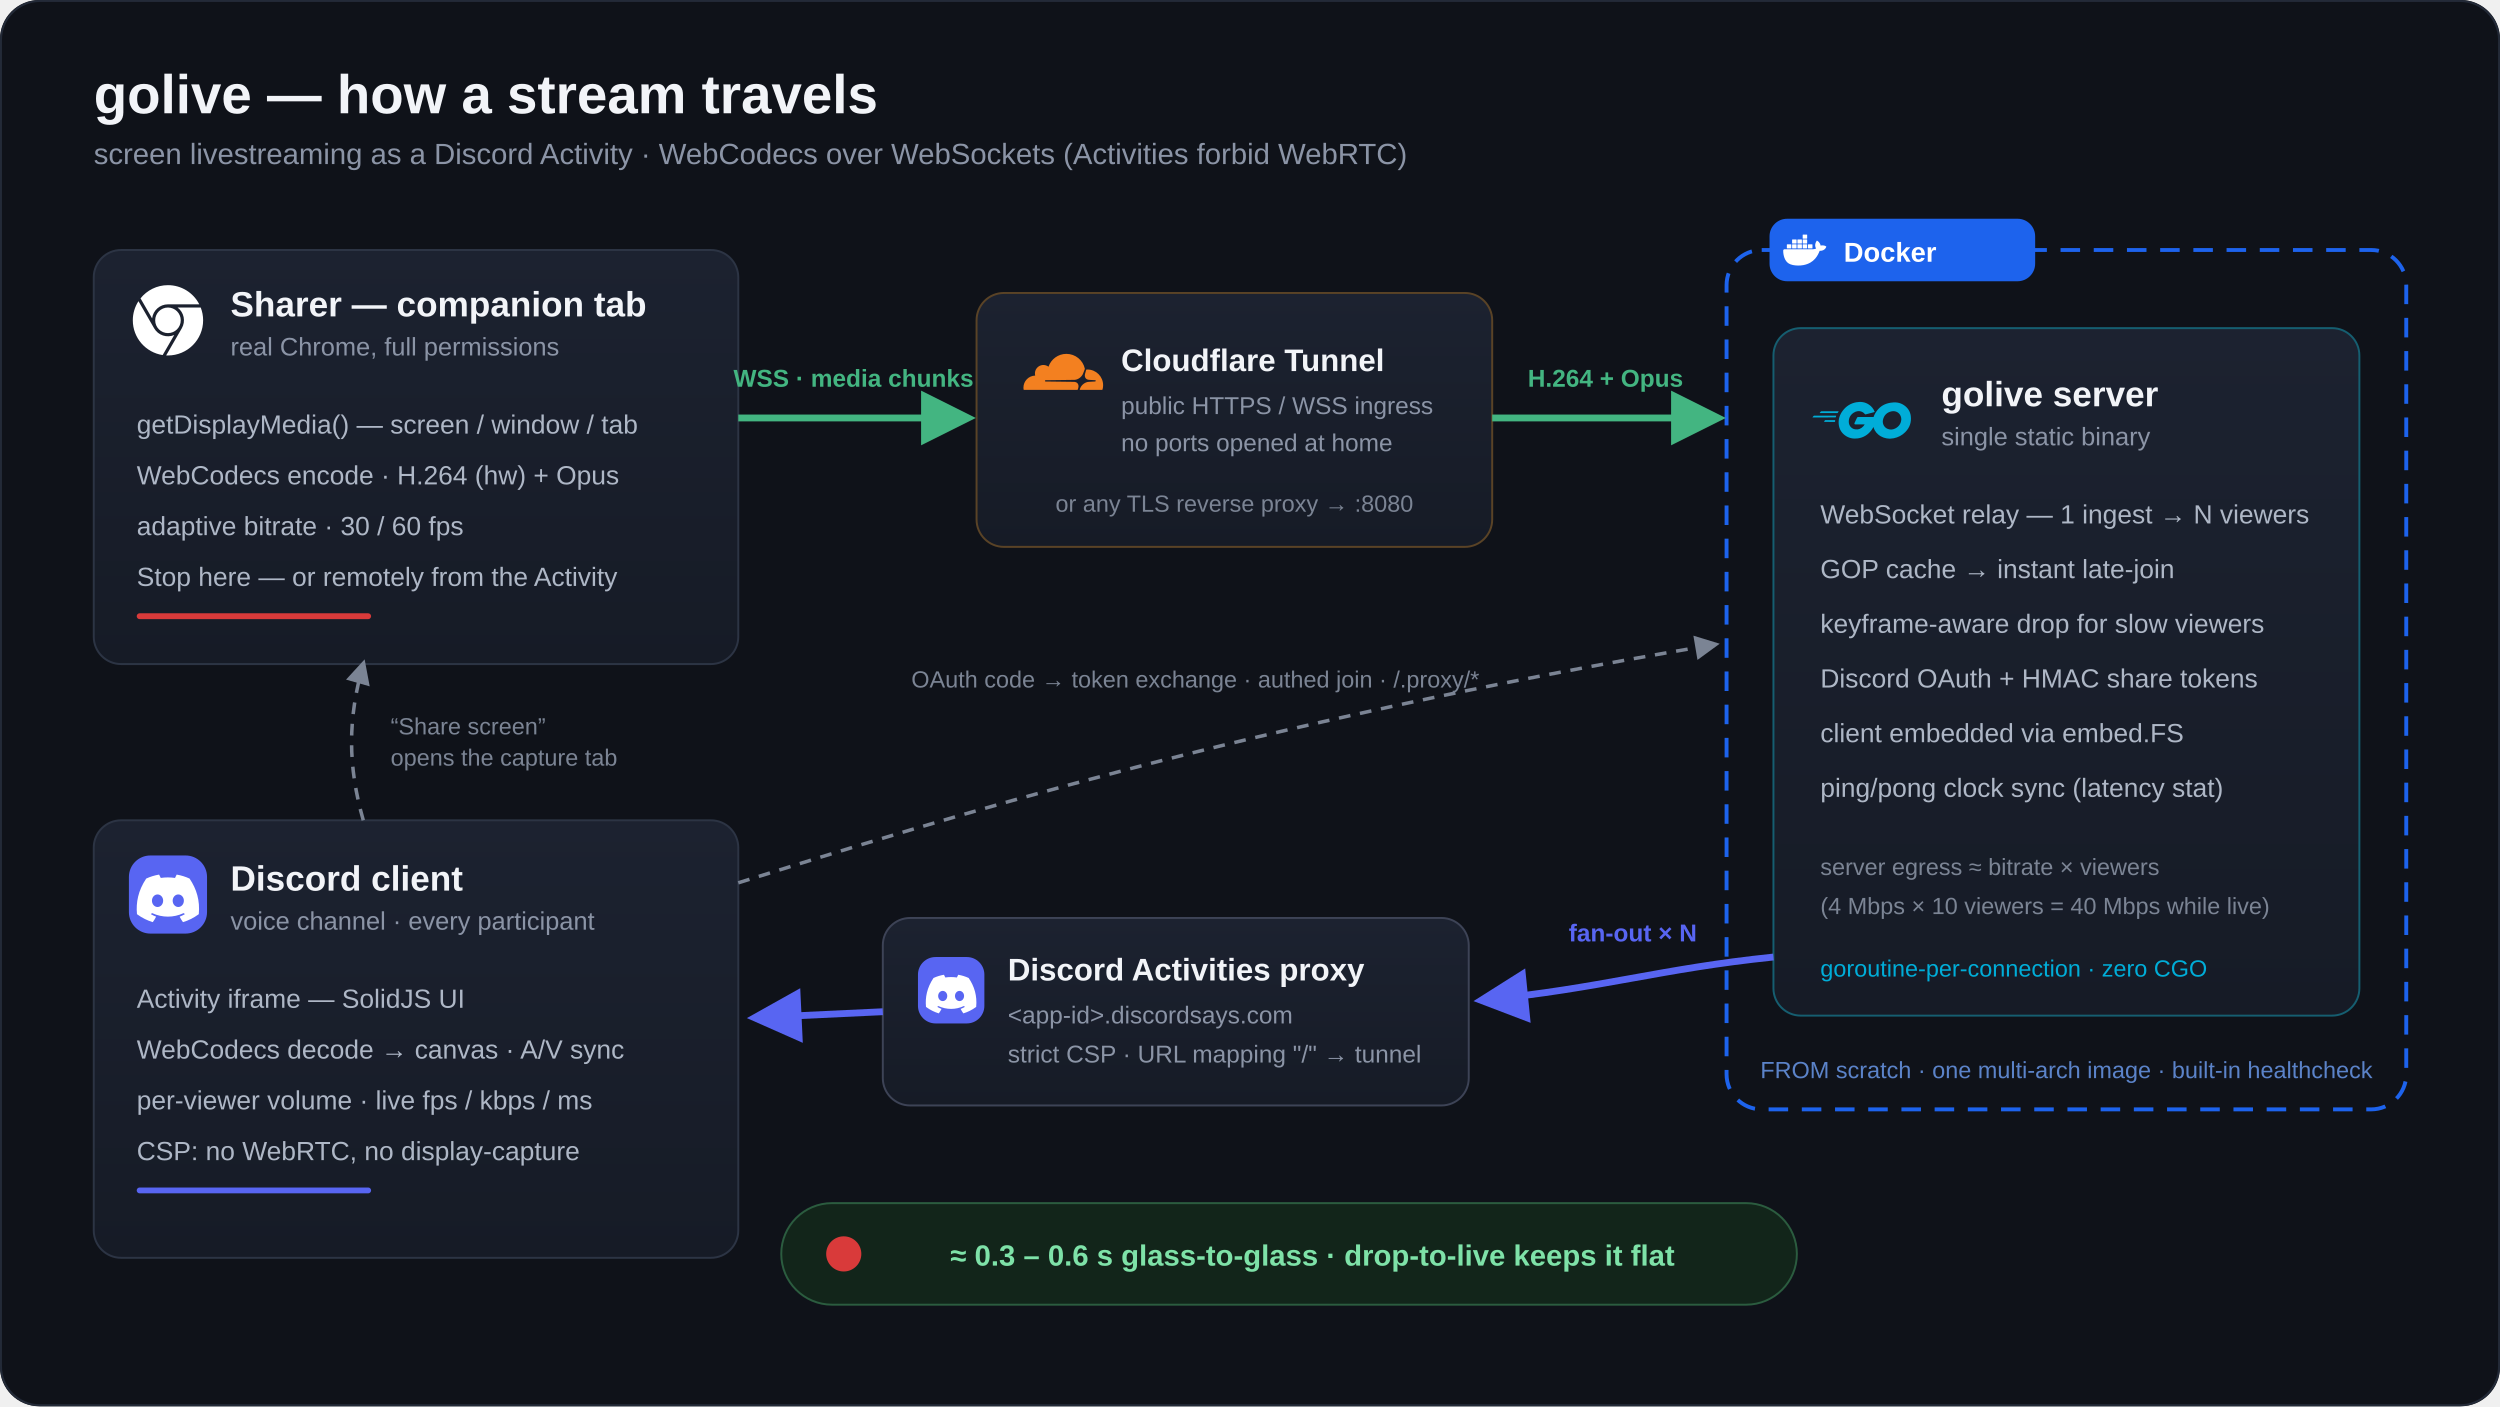
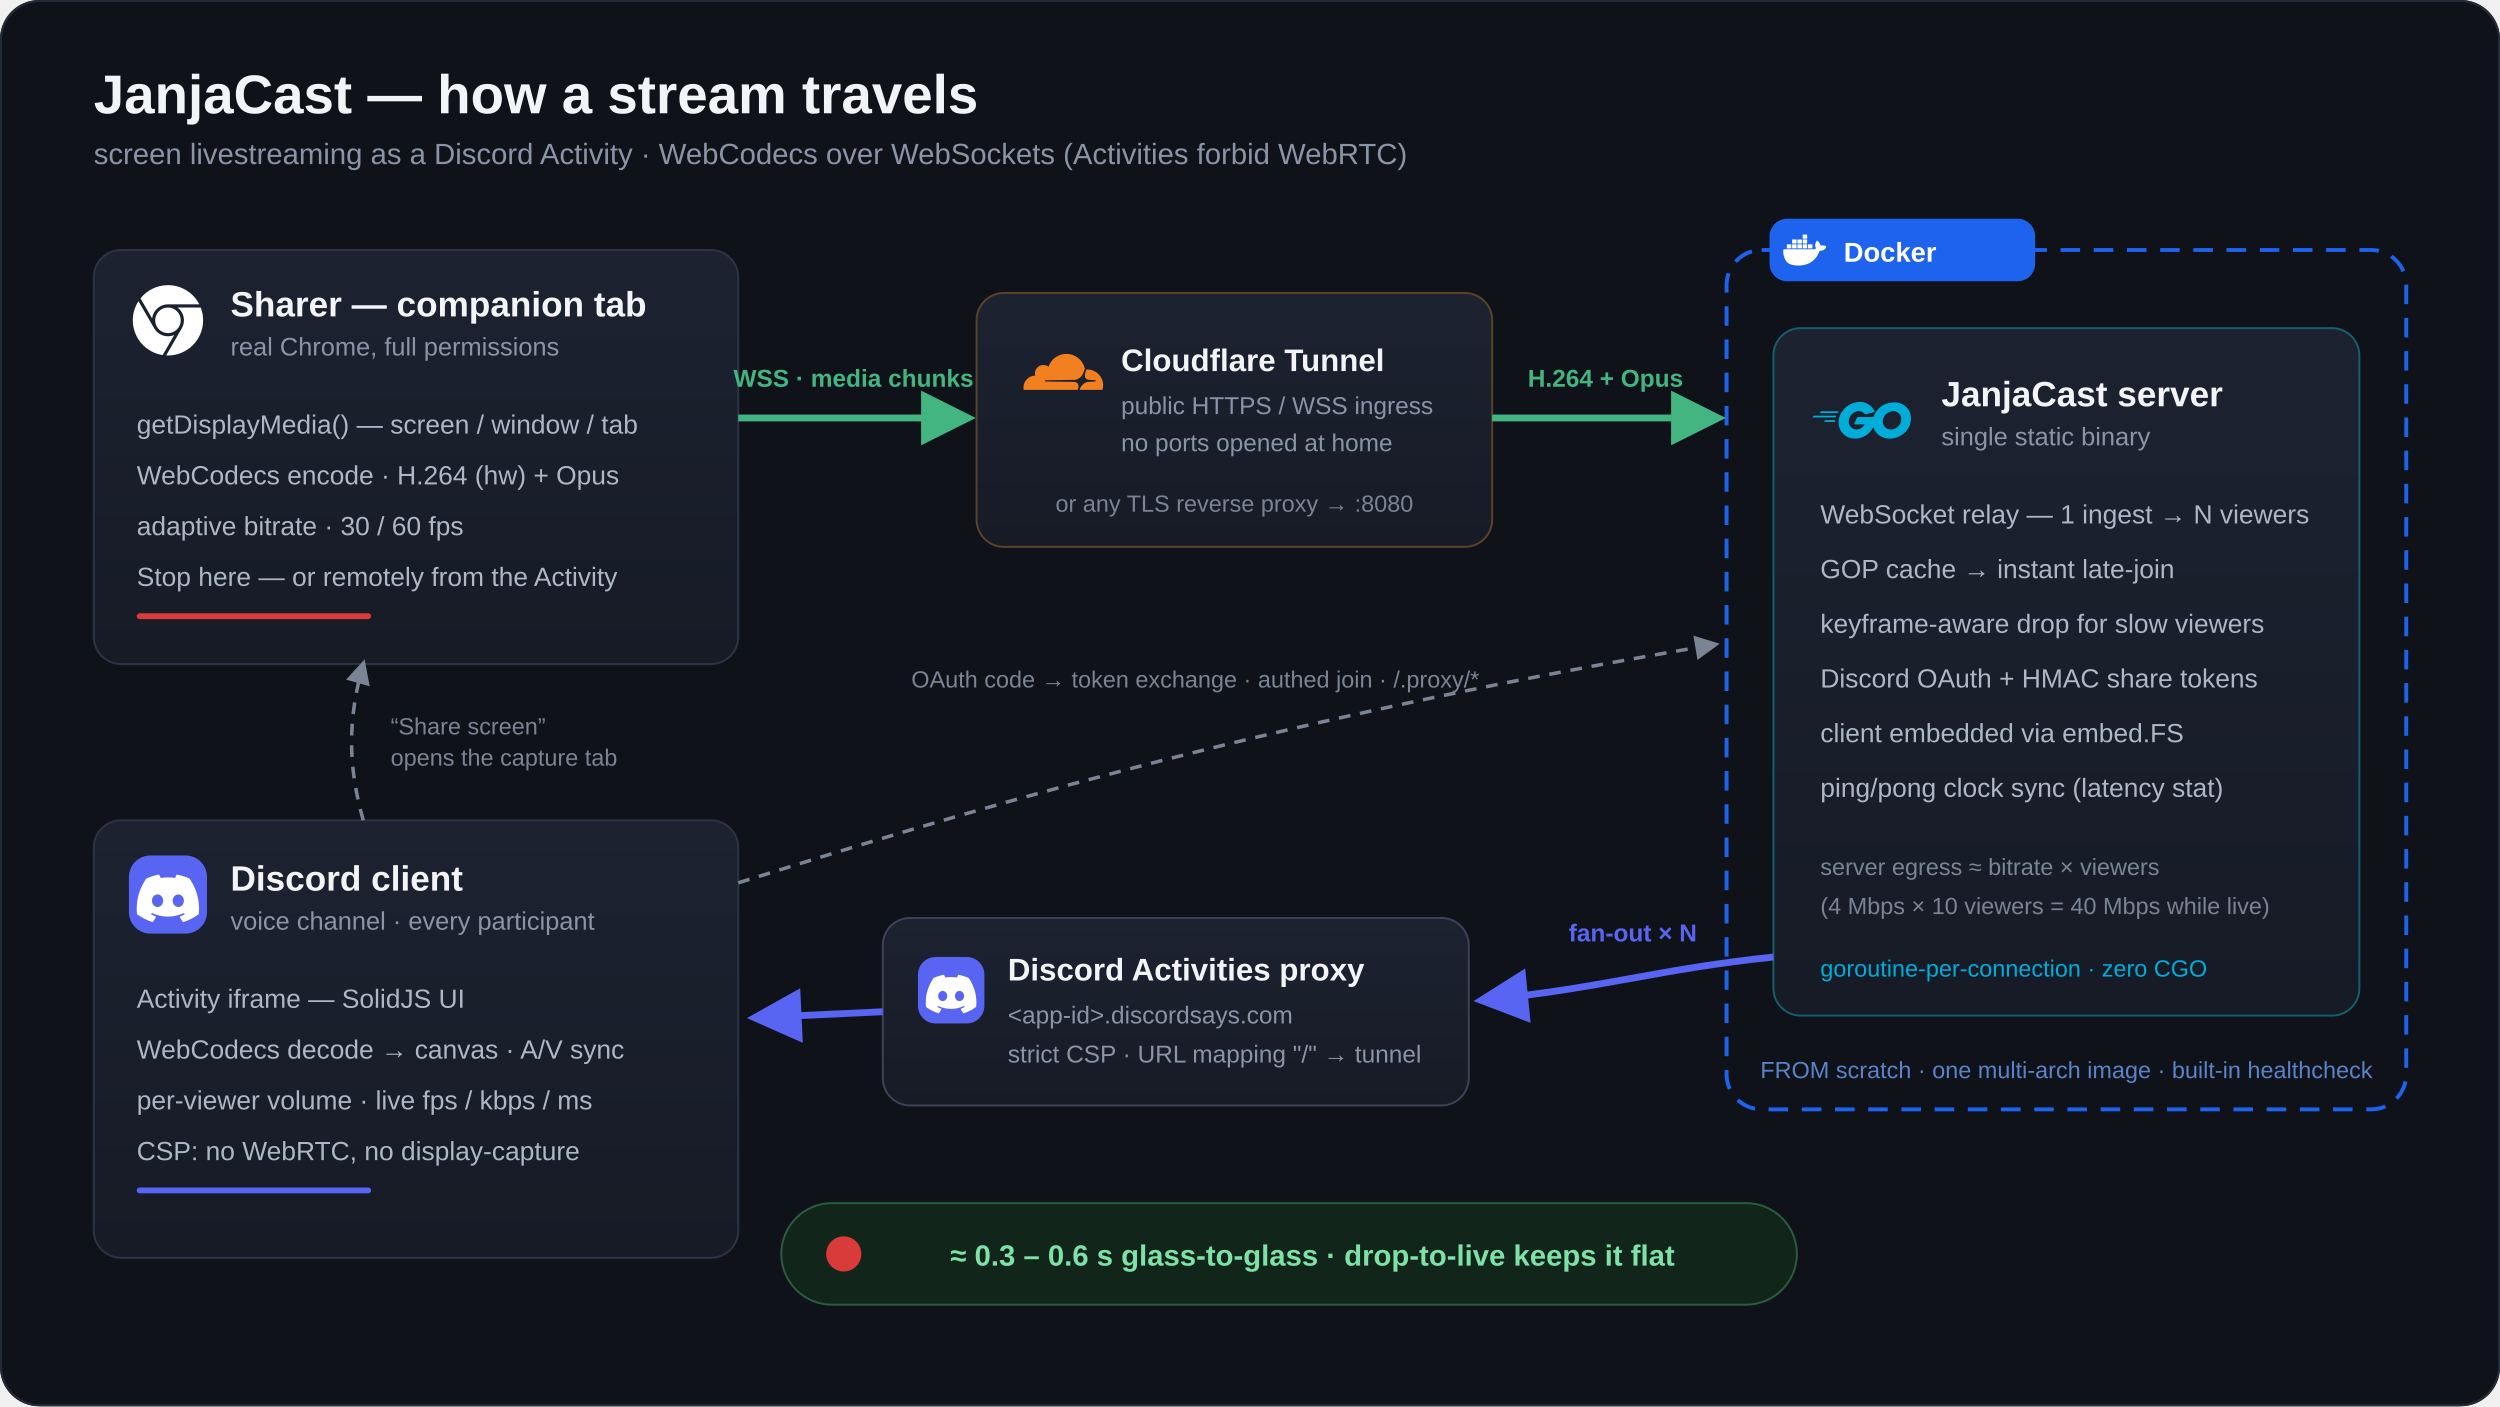
<svg xmlns="http://www.w3.org/2000/svg" viewBox="0 0 1280 720" font-family="'Segoe UI', -apple-system, 'Helvetica Neue', Arial, sans-serif">
  <defs>
    <marker id="arrG" viewBox="0 0 10 10" refX="8" refY="5" markerWidth="8" markerHeight="8" orient="auto-start-reverse">
      <path d="M0 0L10 5L0 10z" fill="#43b581" />
    </marker>
    <marker id="arrB" viewBox="0 0 10 10" refX="8" refY="5" markerWidth="8" markerHeight="8" orient="auto-start-reverse">
      <path d="M0 0L10 5L0 10z" fill="#5865F2" />
    </marker>
    <marker id="arrDim" viewBox="0 0 10 10" refX="8" refY="5" markerWidth="7" markerHeight="7" orient="auto-start-reverse">
      <path d="M0 0L10 5L0 10z" fill="#7b8494" />
    </marker>
    <linearGradient id="cardG" x1="0" y1="0" x2="0" y2="1">
      <stop offset="0" stop-color="#1c2230" />
      <stop offset="1" stop-color="#161b26" />
    </linearGradient>
    <path id="iDiscord" d="M20.317 4.37a19.791 19.791 0 00-4.885-1.515.074.074 0 00-.079.037c-.211.375-.445.865-.608 1.25-1.845-.276-3.68-.276-5.487 0-.164-.393-.406-.874-.618-1.25a.077.077 0 00-.079-.037 19.736 19.736 0 00-4.885 1.515.07.07 0 00-.032.028C.533 9.046-.319 13.58.099 18.058a.082.082 0 00.031.056c2.053 1.508 4.041 2.423 5.993 3.029a.078.078 0 00.084-.028c.462-.63.873-1.295 1.226-1.994a.076.076 0 00-.042-.106c-.653-.248-1.274-.549-1.872-.892a.077.077 0 01-.008-.128c.126-.094.252-.192.372-.291a.074.074 0 01.078-.011c3.928 1.793 8.18 1.793 12.061 0a.074.074 0 01.079.009c.12.099.246.198.373.292a.077.077 0 01-.007.128 12.299 12.299 0 01-1.873.891.077.077 0 00-.041.107c.36.698.772 1.363 1.225 1.993a.076.076 0 00.084.029c1.961-.607 3.95-1.522 6.002-3.029a.077.077 0 00.031-.055c.5-5.177-.838-9.674-3.549-13.66a.061.061 0 00-.031-.029zM8.02 15.331c-1.183 0-2.157-1.086-2.157-2.419 0-1.333.956-2.419 2.157-2.419 1.211 0 2.176 1.095 2.157 2.419 0 1.333-.956 2.419-2.157 2.419zm7.975 0c-1.183 0-2.157-1.086-2.157-2.419 0-1.333.955-2.419 2.157-2.419 1.211 0 2.176 1.095 2.157 2.419 0 1.333-.946 2.419-2.157 2.419Z" />
    <path id="iCloudflare" d="M16.509 16.845c.147-.507.091-.971-.155-1.315-.225-.316-.605-.499-1.062-.52l-8.659-.112a.156.156 0 0 1-.133-.071c-.028-.042-.035-.099-.021-.155.028-.084.112-.148.204-.156l8.736-.112c1.035-.049 2.16-.887 2.554-1.914l.499-1.301c.021-.056.029-.113.015-.168-.562-2.546-2.835-4.445-5.55-4.445-2.504 0-4.628 1.618-5.388 3.861-.493-.366-1.119-.562-1.794-.499-1.203.119-2.167 1.083-2.286 2.286-.028.31-.007.613.064.894C1.568 13.171 0 14.775 0 16.752c0 .175.014.351.035.527.014.083.084.147.169.147h15.981c.091 0 .176-.065.203-.155l.12-.427zm2.757-5.563c-.077 0-.161 0-.238.011-.057 0-.105.042-.127.098l-.338 1.174c-.147.507-.092.971.154 1.316.226.316.606.498 1.062.519l1.844.113c.056 0 .105.026.133.07.028.043.035.107.021.156-.028.084-.113.148-.204.155l-1.921.112c-1.041.049-2.158.887-2.553 1.914l-.141.358c-.028.071.021.142.099.142h6.598c.077 0 .147-.049.169-.126.112-.408.176-.837.176-1.28 0-2.603-2.125-4.727-4.734-4.727" />
    <path id="iChrome" d="M12 0C8.21 0 4.831 1.757 2.632 4.501l3.953 6.848A5.454 5.454 0 0 1 12 6.545h10.691A12 12 0 0 0 12 0zM1.931 5.47A11.943 11.943 0 0 0 0 12c0 6.012 4.42 10.991 10.189 11.864l3.953-6.847a5.45 5.45 0 0 1-6.865-2.29zm13.342 2.166a5.446 5.446 0 0 1 1.45 7.09l.002.001h-.002l-5.344 9.257c.206.01.413.016.621.016 6.627 0 12-5.373 12-12 0-1.54-.29-3.011-.818-4.364zM12 16.364a4.364 4.364 0 1 1 0-8.728 4.364 4.364 0 0 1 0 8.728Z" />
    <path id="iGo" d="M1.811 10.231c-.047 0-.058-.023-.035-.059l.246-.315c.023-.035.081-.058.128-.058h4.172c.046 0 .058.035.035.07l-.199.303c-.023.036-.082.07-.117.07zM.047 11.306c-.047 0-.059-.023-.035-.058l.245-.316c.023-.035.082-.058.129-.058h5.328c.047 0 .07.035.058.07l-.093.28c-.012.047-.058.07-.105.07zm2.828 1.075c-.047 0-.059-.035-.035-.07l.163-.292c.023-.035.07-.07.117-.07h2.337c.047 0 .07.035.07.082l-.023.28c0 .047-.047.082-.082.082zm12.129-2.36c-.736.187-1.239.327-1.963.514-.176.046-.187.058-.34-.117-.174-.199-.303-.327-.548-.444-.737-.362-1.45-.257-2.115.175-.795.514-1.204 1.274-1.192 2.22.011.935.654 1.706 1.577 1.835.795.105 1.46-.175 1.987-.77.105-.13.198-.27.315-.434H10.47c-.245 0-.304-.152-.222-.35.152-.362.432-.97.596-1.274a.315.315 0 01.292-.187h4.253c-.023.316-.023.631-.07.947a4.983 4.983 0 01-.958 2.29c-.841 1.11-1.94 1.8-3.33 1.986-1.145.152-2.209-.07-3.143-.77-.865-.655-1.356-1.52-1.484-2.595-.152-1.274.222-2.419.993-3.424.83-1.086 1.928-1.776 3.272-2.02 1.098-.2 2.15-.07 3.096.571.62.41 1.063.97 1.356 1.648.07.105.023.164-.117.2m3.868 6.461c-1.064-.024-2.034-.328-2.852-1.029a3.665 3.665 0 01-1.262-2.255c-.21-1.32.152-2.489.947-3.529.853-1.122 1.881-1.706 3.272-1.95 1.192-.21 2.314-.095 3.33.595.923.63 1.496 1.484 1.648 2.605.198 1.578-.257 2.863-1.344 3.962-.771.783-1.718 1.273-2.805 1.495-.315.06-.63.07-.934.106zm2.78-4.72c-.011-.153-.011-.27-.034-.387-.21-1.157-1.274-1.81-2.384-1.554-1.087.245-1.788.935-2.045 2.033-.21.912.234 1.835 1.075 2.21.643.28 1.285.244 1.905-.07.923-.48 1.425-1.228 1.484-2.233z" />
    <path id="iDocker" d="M13.983 11.078h2.119a.186.186 0 00.186-.185V9.006a.186.186 0 00-.186-.186h-2.119a.185.185 0 00-.185.185v1.888c0 .102.083.185.185.185m-2.954-5.43h2.118a.186.186 0 00.186-.186V3.574a.186.186 0 00-.186-.185h-2.118a.185.185 0 00-.185.185v1.888c0 .102.082.185.185.185m0 2.716h2.118a.187.187 0 00.186-.186V6.29a.186.186 0 00-.186-.185h-2.118a.185.185 0 00-.185.185v1.887c0 .102.082.185.185.186m-2.93 0h2.12a.186.186 0 00.184-.186V6.29a.185.185 0 00-.185-.185H8.1a.185.185 0 00-.185.185v1.887c0 .102.083.185.185.186m-2.964 0h2.119a.186.186 0 00.185-.186V6.29a.185.185 0 00-.185-.185H5.136a.186.186 0 00-.186.185v1.887c0 .102.084.185.186.186m5.893 2.715h2.118a.186.186 0 00.186-.185V9.006a.186.186 0 00-.186-.186h-2.118a.185.185 0 00-.185.185v1.888c0 .102.082.185.185.185m-2.93 0h2.12a.185.185 0 00.184-.185V9.006a.185.185 0 00-.184-.186h-2.12a.185.185 0 00-.184.185v1.888c0 .102.083.185.185.185m-2.964 0h2.119a.185.185 0 00.185-.185V9.006a.185.185 0 00-.184-.186h-2.12a.186.186 0 00-.186.186v1.887c0 .102.084.185.186.185m-2.92 0h2.12a.185.185 0 00.184-.185V9.006a.185.185 0 00-.184-.186h-2.12a.185.185 0 00-.184.185v1.888c0 .102.082.185.185.185M23.763 9.89c-.065-.051-.672-.51-1.954-.51-.338.001-.676.03-1.01.087-.248-1.7-1.653-2.53-1.716-2.566l-.344-.199-.226.327c-.284.438-.49.922-.612 1.43-.23.97-.09 1.882.403 2.661-.595.332-1.55.413-1.744.42H.751a.751.751 0 00-.75.748 11.376 11.376 0 00.692 4.062c.545 1.428 1.355 2.48 2.41 3.124 1.18.723 3.1 1.137 5.275 1.137.983.003 1.963-.086 2.93-.266a12.248 12.248 0 003.823-1.389c.98-.567 1.86-1.288 2.61-2.136 1.252-1.418 1.998-2.997 2.553-4.4h.221c1.372 0 2.215-.549 2.68-1.009.309-.293.55-.65.707-1.046l.098-.288Z" />
  </defs>
  <rect x="0" y="0" width="1280" height="720" rx="20" fill="#0f1219" />
  <rect x="0.5" y="0.5" width="1279" height="719" rx="20" fill="none" stroke="#232a38" />
-   <text x="48" y="58" fill="#f2f4f8" font-size="28" font-weight="700">golive — how a stream travels</text>
+   <text x="48" y="58" fill="#f2f4f8" font-size="28" font-weight="700">JanjaCast — how a stream travels</text>
  <text x="48" y="84" fill="#8b94a6" font-size="15">screen livestreaming as a Discord Activity · WebCodecs over WebSockets (Activities forbid WebRTC)</text>
  <g>
    <rect x="48" y="128" width="330" height="212" rx="14" fill="url(#cardG)" stroke="#2c3444" />
    <use href="#iChrome" transform="translate(68,146) scale(1.5)" fill="#fff" />
    <text x="118" y="162" fill="#f2f4f8" font-size="18" font-weight="700">Sharer — companion tab</text>
    <text x="118" y="182" fill="#8b94a6" font-size="13">real Chrome, full permissions</text>
    <g fill="#aeb7c6" font-size="13.5">
      <text x="70" y="222">getDisplayMedia() — screen / window / tab</text>
      <text x="70" y="248">WebCodecs encode · H.264 (hw) + Opus</text>
      <text x="70" y="274">adaptive bitrate · 30 / 60 fps</text>
      <text x="70" y="300">Stop here — or remotely from the Activity</text>
    </g>
    <rect x="70" y="314" width="120" height="3" rx="1.5" fill="#d93a3a" />
  </g>
  <g>
    <rect x="48" y="420" width="330" height="224" rx="14" fill="url(#cardG)" stroke="#2c3444" />
    <rect x="66" y="438" width="40" height="40" rx="11" fill="#5865F2" />
    <use href="#iDiscord" transform="translate(70,444) scale(1.33)" fill="#fff" />
    <text x="118" y="456" fill="#f2f4f8" font-size="18" font-weight="700">Discord client</text>
    <text x="118" y="476" fill="#8b94a6" font-size="13">voice channel · every participant</text>
    <g fill="#aeb7c6" font-size="13.5">
      <text x="70" y="516">Activity iframe — SolidJS UI</text>
      <text x="70" y="542">WebCodecs decode → canvas · A/V sync</text>
      <text x="70" y="568">per-viewer volume · live fps / kbps / ms</text>
      <text x="70" y="594">CSP: no WebRTC, no display-capture</text>
    </g>
    <rect x="70" y="608" width="120" height="3" rx="1.5" fill="#5865F2" />
  </g>
  <g>
    <rect x="500" y="150" width="264" height="130" rx="14" fill="url(#cardG)" stroke="#5a4326" />
    <use href="#iCloudflare" transform="translate(524,170) scale(1.7)" fill="#F38020" />
    <text x="574" y="190" fill="#f2f4f8" font-size="16" font-weight="700">Cloudflare Tunnel</text>
    <text x="574" y="212" fill="#8b94a6" font-size="12.5">public HTTPS / WSS ingress</text>
    <text x="574" y="231" fill="#8b94a6" font-size="12.5">no ports opened at home</text>
    <text x="632" y="262" fill="#7b8494" font-size="12" text-anchor="middle">or any TLS reverse proxy → :8080</text>
  </g>
  <g>
    <rect x="884" y="128" width="348" height="440" rx="18" fill="none" stroke="#1D63ED" stroke-width="2" stroke-dasharray="10 7" />
    <rect x="906" y="112" width="136" height="32" rx="9" fill="#1D63ED" />
    <use href="#iDocker" transform="translate(913,117) scale(0.92)" fill="#fff" />
    <text x="944" y="134" fill="#fff" font-size="14" font-weight="700">Docker</text>
    <rect x="908" y="168" width="300" height="352" rx="14" fill="url(#cardG)" stroke="#155e70" />
    <use href="#iGo" transform="translate(928,190) scale(2.1)" fill="#00ADD8" />
-     <text x="994" y="208" fill="#f2f4f8" font-size="18" font-weight="700">golive server</text>
+     <text x="994" y="208" fill="#f2f4f8" font-size="18" font-weight="700">JanjaCast server</text>
    <text x="994" y="228" fill="#8b94a6" font-size="13">single static binary</text>
    <g fill="#aeb7c6" font-size="13.5">
      <text x="932" y="268">WebSocket relay — 1 ingest → N viewers</text>
      <text x="932" y="296">GOP cache → instant late-join</text>
      <text x="932" y="324">keyframe-aware drop for slow viewers</text>
      <text x="932" y="352">Discord OAuth + HMAC share tokens</text>
      <text x="932" y="380">client embedded via embed.FS</text>
      <text x="932" y="408">ping/pong clock sync (latency stat)</text>
    </g>
    <g font-size="12" fill="#7b8494">
      <text x="932" y="448">server egress ≈ bitrate × viewers</text>
      <text x="932" y="468">(4 Mbps × 10 viewers = 40 Mbps while live)</text>
      <text x="932" y="500" fill="#00ADD8">goroutine-per-connection · zero CGO</text>
    </g>
    <text x="1058" y="552" fill="#5b83c9" font-size="12" text-anchor="middle">FROM scratch · one multi-arch image · built-in healthcheck</text>
  </g>
  <g>
    <rect x="452" y="470" width="300" height="96" rx="14" fill="url(#cardG)" stroke="#3d4356" />
    <rect x="470" y="490" width="34" height="34" rx="9" fill="#5865F2" />
    <use href="#iDiscord" transform="translate(474,496) scale(1.08)" fill="#fff" />
    <text x="516" y="502" fill="#f2f4f8" font-size="16" font-weight="700">Discord Activities proxy</text>
    <text x="516" y="524" fill="#8b94a6" font-size="12.5">&lt;app-id&gt;.discordsays.com</text>
    <text x="516" y="544" fill="#8b94a6" font-size="12.5">strict CSP · URL mapping "/" → tunnel</text>
  </g>
  <path d="M378 214 L 494 214" fill="none" stroke="#43b581" stroke-width="3.5" marker-end="url(#arrG)" />
  <text x="437" y="198" fill="#43b581" font-size="12.5" font-weight="600" text-anchor="middle">WSS · media chunks</text>
  <path d="M764 214 L 878 214" fill="none" stroke="#43b581" stroke-width="3.5" marker-end="url(#arrG)" />
  <text x="822" y="198" fill="#43b581" font-size="12.5" font-weight="600" text-anchor="middle">H.264 + Opus</text>
  <path d="M908 490 C 850 496, 820 506, 760 512" fill="none" stroke="#5865F2" stroke-width="3.5" marker-end="url(#arrB)" />
  <text x="836" y="482" fill="#5865F2" font-size="12.5" font-weight="600" text-anchor="middle">fan-out × N</text>
  <path d="M452 518 L 388 521" fill="none" stroke="#5865F2" stroke-width="3.5" marker-end="url(#arrB)" />
  <path d="M378 452 C 480 420, 640 370, 878 330" fill="none" stroke="#7b8494" stroke-width="1.8" stroke-dasharray="6 5" marker-end="url(#arrDim)" />
  <g text-anchor="middle">
    <text x="612" y="352" fill="#7b8494" font-size="12">OAuth code → token exchange · authed join · /.proxy/*</text>
  </g>
  <path d="M186 420 C 178 392, 178 368, 186 340" fill="none" stroke="#7b8494" stroke-width="1.8" stroke-dasharray="6 5" marker-end="url(#arrDim)" />
  <text x="200" y="376" fill="#7b8494" font-size="12">“Share screen”</text>
  <text x="200" y="392" fill="#7b8494" font-size="12">opens the capture tab</text>
  <g>
    <rect x="400" y="616" width="520" height="52" rx="26" fill="#12251a" stroke="#2b5c3f" />
    <circle cx="432" cy="642" r="9" fill="#d93a3a">
      <animate attributeName="opacity" values="1;0.35;1" dur="1.6s" repeatCount="indefinite" />
    </circle>
    <text x="672" y="648" fill="#7ee2a8" font-size="15" font-weight="700" text-anchor="middle">≈ 0.3 – 0.6 s glass-to-glass · drop-to-live keeps it flat</text>
  </g>
</svg>
